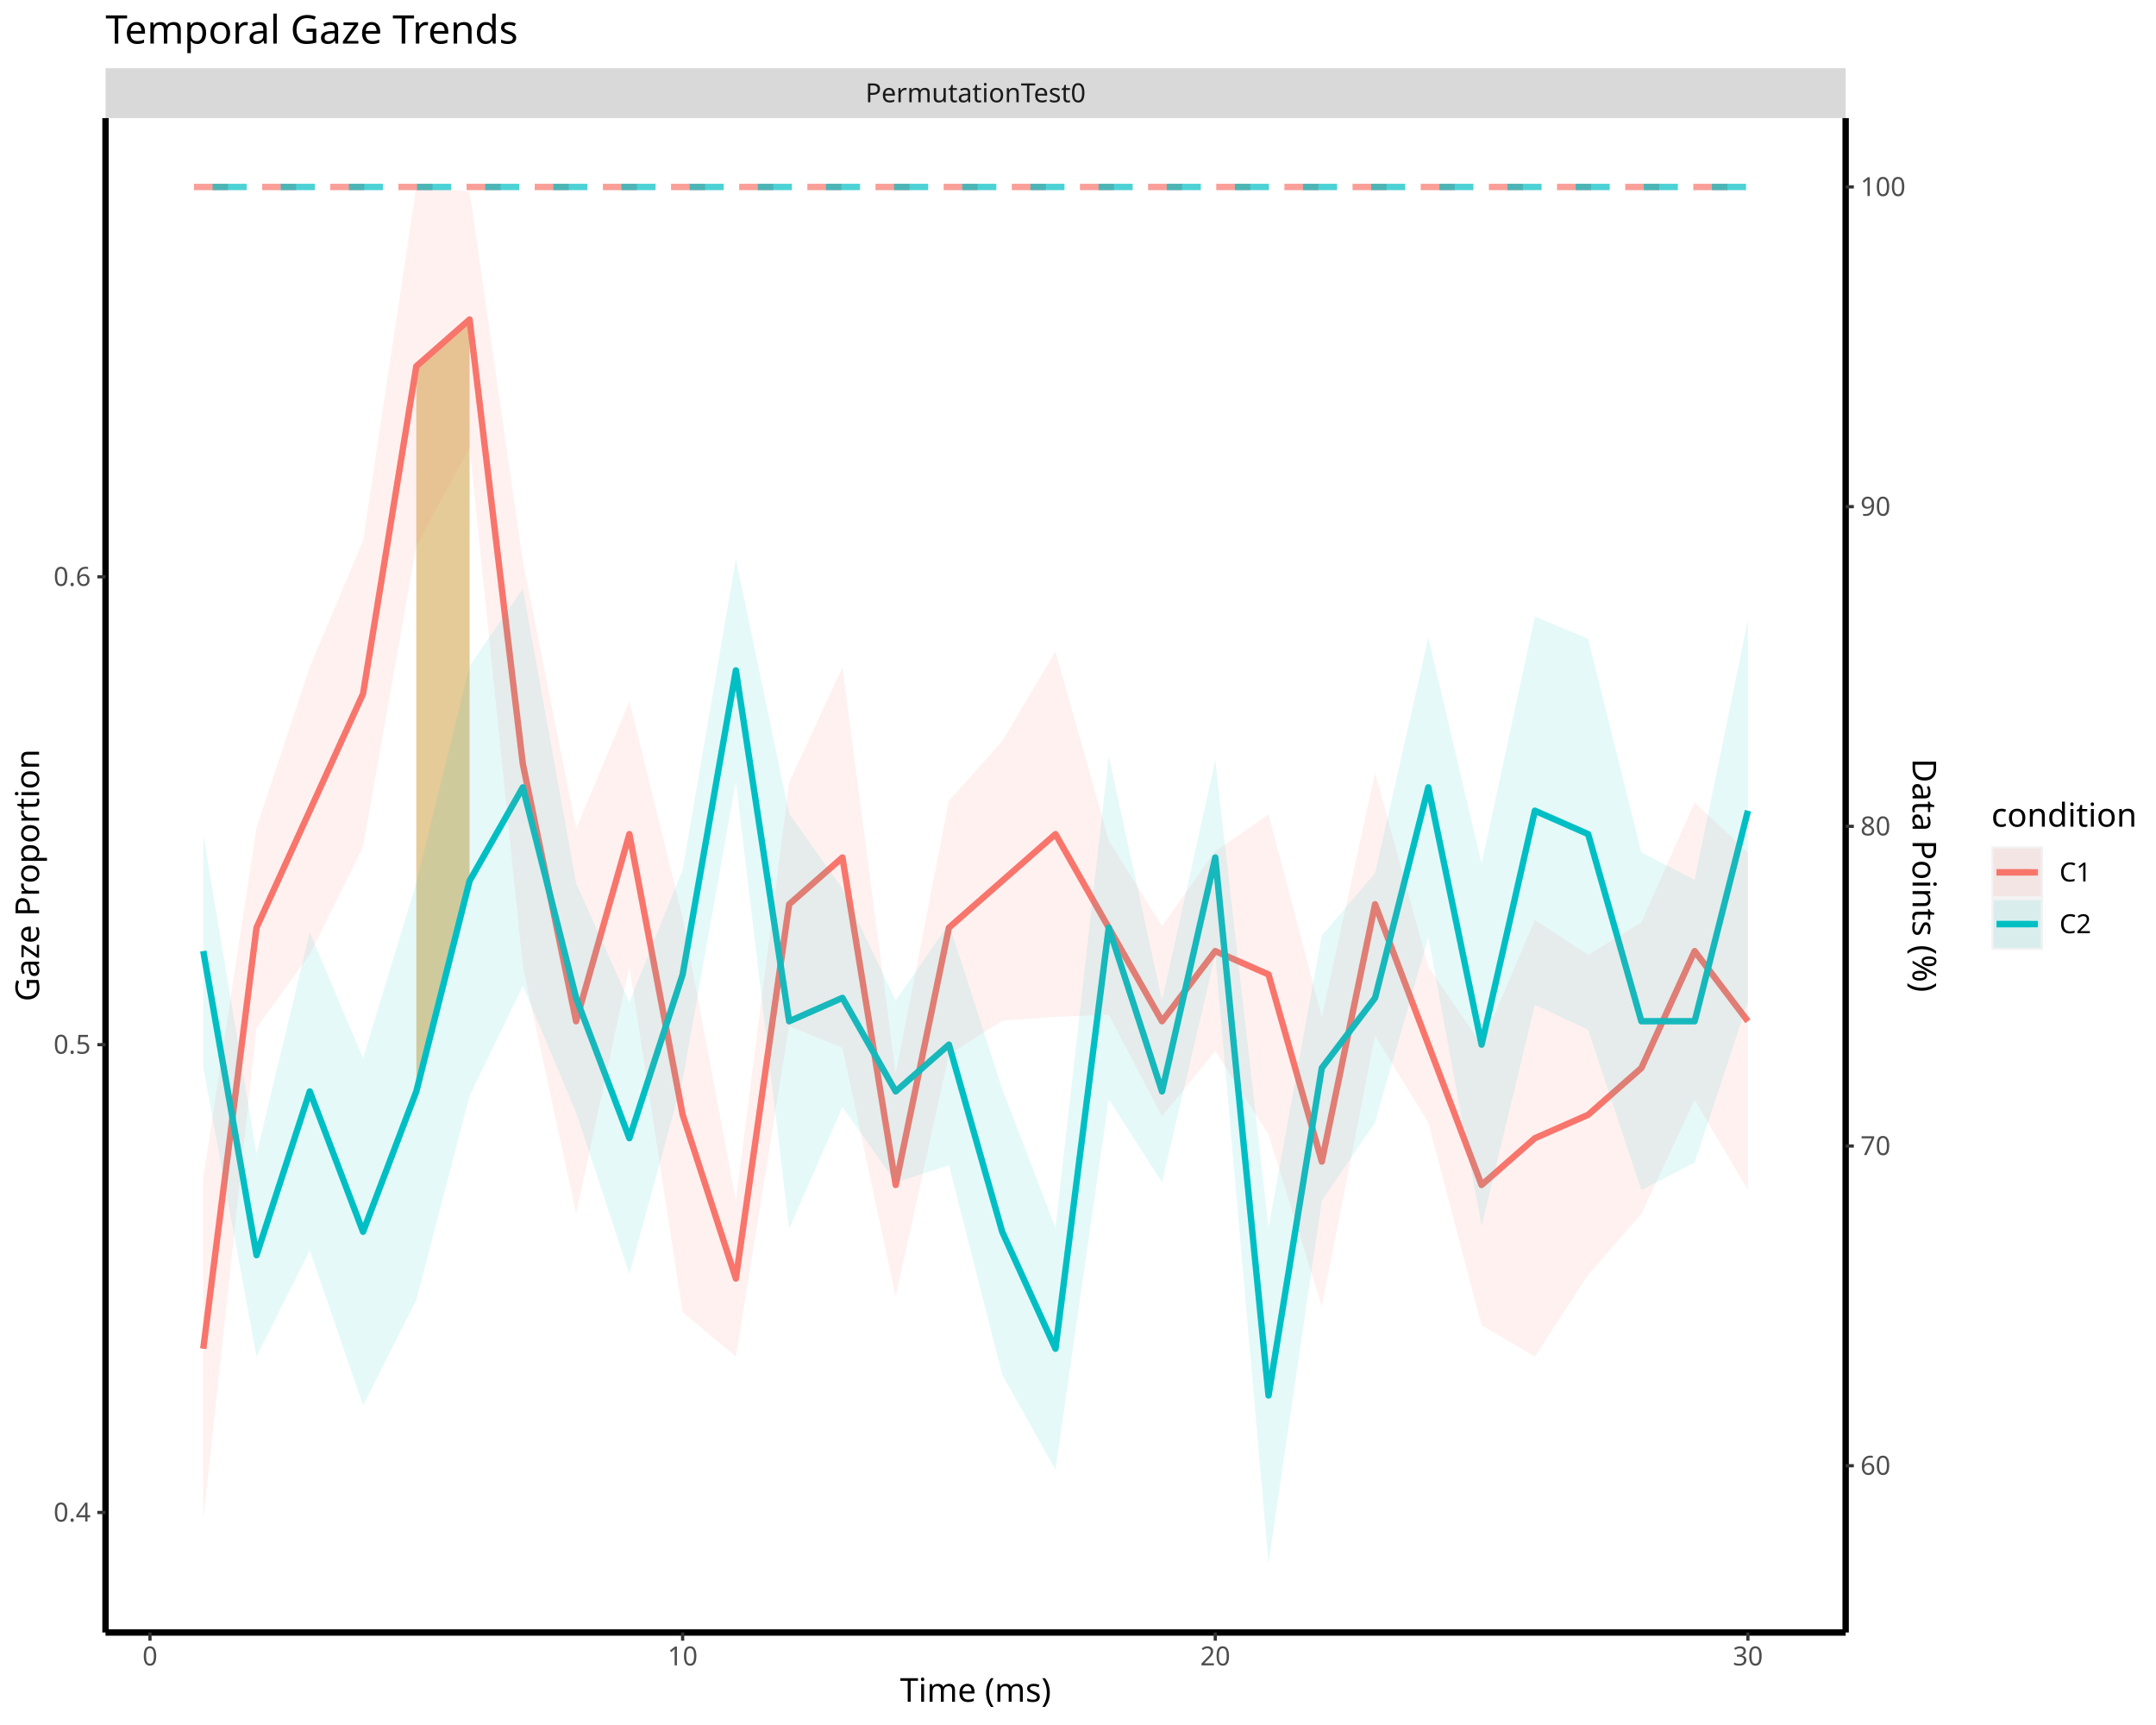
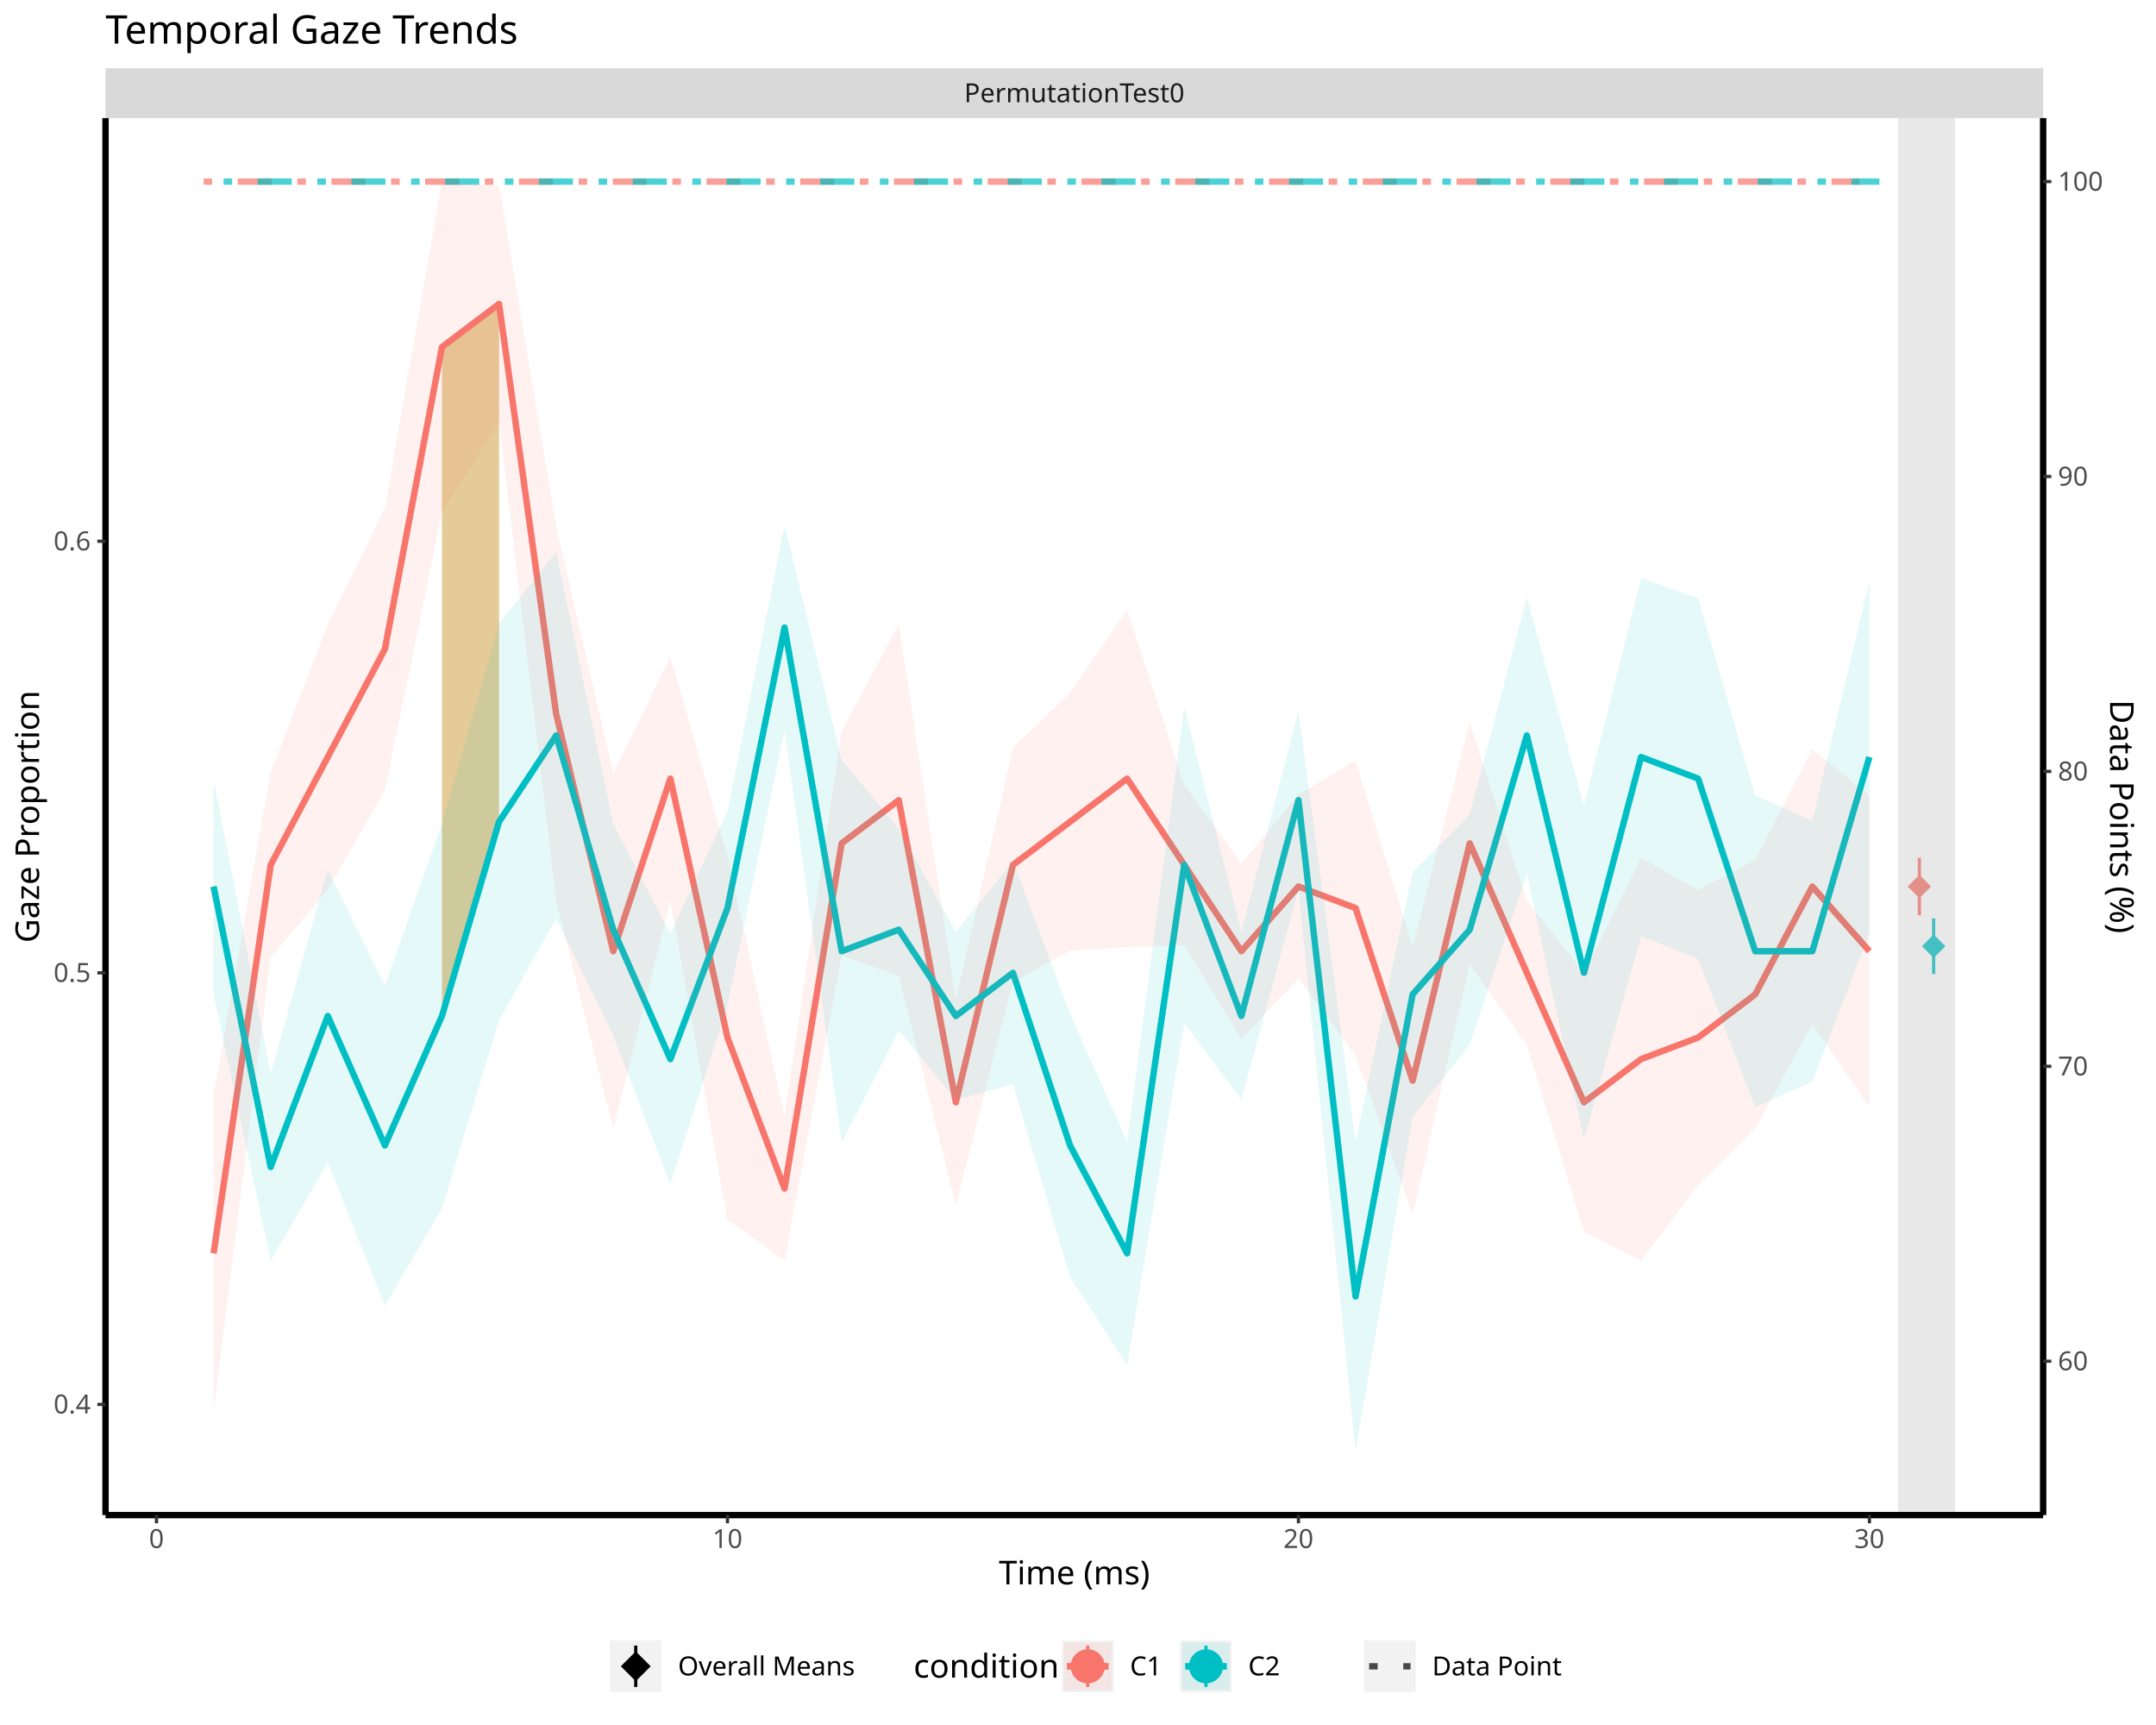
<svg xmlns="http://www.w3.org/2000/svg" class="svglite" data-engine-version="2.0" width="720.00pt" height="576.00pt" viewBox="0 0 720.00 576.00">
  <defs>
    <style type="text/css">
    .svglite line, .svglite polyline, .svglite polygon, .svglite path, .svglite rect, .svglite circle {
      fill: none;
      stroke: #000000;
      stroke-linecap: round;
      stroke-linejoin: round;
      stroke-miterlimit: 10.00;
    }
  </style>
  </defs>
  <rect width="100%" height="100%" style="stroke: none; fill: #FFFFFF;" />
  <defs>
    <clipPath id="cpMC4wMHw3MjAuMDB8MC4wMHw1NzYuMDA=">
      <rect x="0.00" y="0.00" width="720.00" height="576.00" />
    </clipPath>
  </defs>
  <g clip-path="url(#cpMC4wMHw3MjAuMDB8MC4wMHw1NzYuMDA=)">
    <rect x="0.00" y="0.00" width="720.00" height="576.00" style="stroke-width: 1.07; stroke: none;" />
  </g>
  <defs>
-     <clipPath id="cpMzUuMjR8NjE2LjM2fDM5LjQzfDU0NS4xMQ==">
-       <rect x="35.24" y="39.43" width="581.12" height="505.68" />
+     <clipPath id="cpMzUuMjR8NjgyLjMxfDM5LjQzfDUwNS45MQ==">
+       <rect x="35.24" y="39.43" width="647.07" height="466.48" />
    </clipPath>
  </defs>
-   <g clip-path="url(#cpMzUuMjR8NjE2LjM2fDM5LjQzfDU0NS4xMQ==)">
-     <rect x="35.24" y="39.43" width="581.12" height="505.68" style="stroke-width: 1.07; stroke: none;" />
-     <polyline points="35.24,426.93 616.36,426.93 " style="stroke-width: 0.53; stroke: #FFFFFF; stroke-linecap: butt;" />
-     <polyline points="35.24,270.71 616.36,270.71 " style="stroke-width: 0.53; stroke: #FFFFFF; stroke-linecap: butt;" />
-     <polyline points="35.24,114.49 616.36,114.49 " style="stroke-width: 0.53; stroke: #FFFFFF; stroke-linecap: butt;" />
-     <polyline points="139.03,545.11 139.03,39.43 " style="stroke-width: 0.53; stroke: #FFFFFF; stroke-linecap: butt;" />
-     <polyline points="316.90,545.11 316.90,39.43 " style="stroke-width: 0.53; stroke: #FFFFFF; stroke-linecap: butt;" />
-     <polyline points="494.78,545.11 494.78,39.43 " style="stroke-width: 0.53; stroke: #FFFFFF; stroke-linecap: butt;" />
-     <polyline points="35.24,505.04 616.36,505.04 " style="stroke-width: 1.07; stroke: #FFFFFF; stroke-linecap: butt;" />
-     <polyline points="35.24,348.82 616.36,348.82 " style="stroke-width: 1.07; stroke: #FFFFFF; stroke-linecap: butt;" />
-     <polyline points="35.24,192.60 616.36,192.60 " style="stroke-width: 1.07; stroke: #FFFFFF; stroke-linecap: butt;" />
-     <polyline points="50.09,545.11 50.09,39.43 " style="stroke-width: 1.07; stroke: #FFFFFF; stroke-linecap: butt;" />
-     <polyline points="227.97,545.11 227.97,39.43 " style="stroke-width: 1.07; stroke: #FFFFFF; stroke-linecap: butt;" />
-     <polyline points="405.84,545.11 405.84,39.43 " style="stroke-width: 1.07; stroke: #FFFFFF; stroke-linecap: butt;" />
-     <polyline points="583.72,545.11 583.72,39.43 " style="stroke-width: 1.07; stroke: #FFFFFF; stroke-linecap: butt;" />
-     <polygon points="139.03,122.30 156.82,106.68 156.82,294.14 139.03,364.44 " style="stroke-width: 0.00; stroke: none; stroke-linecap: butt; fill: #CC9933; fill-opacity: 0.50;" />
-     <polyline points="139.03,122.30 156.82,106.68 " style="stroke-width: 1.07; stroke: none; stroke-linecap: butt;" />
-     <polyline points="156.82,294.14 139.03,364.44 " style="stroke-width: 1.07; stroke: none; stroke-linecap: butt;" />
-     <polyline points="67.88,450.36 85.67,309.76 103.45,270.71 121.24,231.66 139.03,122.30 156.82,106.68 174.60,255.09 192.39,341.01 210.18,278.52 227.97,372.25 245.75,426.93 263.54,301.95 281.33,286.33 299.12,395.68 316.90,309.76 334.69,294.14 352.48,278.52 370.27,309.76 388.06,341.01 405.84,317.58 423.63,325.39 441.42,387.87 459.21,301.95 476.99,348.82 494.78,395.68 512.57,380.06 530.36,372.25 548.14,356.63 565.93,317.58 583.72,341.01 " style="stroke-width: 2.13; stroke: #F8766D; stroke-linecap: butt;" />
-     <polyline points="67.88,317.58 85.67,419.12 103.45,364.44 121.24,411.31 139.03,364.44 156.82,294.14 174.60,262.90 192.39,333.20 210.18,380.06 227.97,325.39 245.75,223.84 263.54,341.01 281.33,333.20 299.12,364.44 316.90,348.82 334.69,411.31 352.48,450.36 370.27,309.76 388.06,364.44 405.84,286.33 423.63,465.98 441.42,356.63 459.21,333.20 476.99,262.90 494.78,348.82 512.57,270.71 530.36,278.52 548.14,341.01 565.93,341.01 583.72,270.71 " style="stroke-width: 2.13; stroke: #00BFC4; stroke-linecap: butt;" />
-     <polygon points="67.88,393.26 85.67,276.32 103.45,222.70 121.24,180.57 139.03,62.42 156.82,63.98 174.60,187.39 192.39,276.76 210.18,234.26 227.97,306.33 245.75,400.89 263.54,261.28 281.33,222.77 299.12,358.50 316.90,267.38 334.69,247.49 352.48,217.52 370.27,280.65 388.06,309.23 405.84,284.23 423.63,271.96 441.42,339.51 459.21,258.08 476.99,322.78 494.78,348.82 512.57,307.16 530.36,318.83 548.14,307.99 565.93,267.90 583.72,284.62 583.72,397.39 565.93,367.25 548.14,405.27 530.36,425.67 512.57,452.96 494.78,442.55 476.99,374.86 459.21,345.83 441.42,436.23 423.63,378.81 405.84,350.92 388.06,372.79 370.27,338.87 352.48,339.53 334.69,340.79 316.90,352.15 299.12,432.87 281.33,349.89 263.54,342.62 245.75,452.96 227.97,438.17 210.18,322.78 192.39,405.26 174.60,322.78 156.82,149.38 139.03,182.19 121.24,282.74 103.45,318.72 85.67,343.21 67.88,507.46 " style="stroke-width: 0.00; stroke: none; stroke-linecap: butt; fill: #F8766D; fill-opacity: 0.10;" />
-     <polyline points="67.88,393.26 85.67,276.32 103.45,222.70 121.24,180.57 139.03,62.42 156.82,63.98 174.60,187.39 192.39,276.76 210.18,234.26 227.97,306.33 245.75,400.89 263.54,261.28 281.33,222.77 299.12,358.50 316.90,267.38 334.69,247.49 352.48,217.52 370.27,280.65 388.06,309.23 405.84,284.23 423.63,271.96 441.42,339.51 459.21,258.08 476.99,322.78 494.78,348.82 512.57,307.16 530.36,318.83 548.14,307.99 565.93,267.90 583.72,284.62 " style="stroke-width: 1.07; stroke: none; stroke-linecap: butt;" />
-     <polyline points="583.72,397.39 565.93,367.25 548.14,405.27 530.36,425.67 512.57,452.96 494.78,442.55 476.99,374.86 459.21,345.83 441.42,436.23 423.63,378.81 405.84,350.92 388.06,372.79 370.27,338.87 352.48,339.53 334.69,340.79 316.90,352.15 299.12,432.87 281.33,349.89 263.54,342.62 245.75,452.96 227.97,438.17 210.18,322.78 192.39,405.26 174.60,322.78 156.82,149.38 139.03,182.19 121.24,282.74 103.45,318.72 85.67,343.21 67.88,507.46 " style="stroke-width: 1.07; stroke: none; stroke-linecap: butt;" />
-     <polygon points="67.88,278.61 85.67,385.27 103.45,311.34 121.24,353.32 139.03,294.77 156.82,222.32 174.60,196.57 192.39,294.93 210.18,334.67 227.97,290.36 245.75,186.66 263.54,271.68 281.33,296.75 299.12,334.08 316.90,308.48 334.69,363.58 352.48,409.94 370.27,252.43 388.06,334.08 405.84,253.81 423.63,409.84 441.42,312.37 459.21,291.54 476.99,212.88 494.78,288.32 512.57,205.88 530.36,213.22 548.14,284.62 565.93,293.78 583.72,206.93 583.72,334.49 565.93,388.23 548.14,397.39 530.36,343.82 512.57,335.54 494.78,409.32 476.99,312.91 459.21,374.86 441.42,400.89 423.63,522.13 405.84,318.85 388.06,394.80 370.27,367.10 352.48,490.78 334.69,459.03 316.90,389.15 299.12,394.80 281.33,369.65 263.54,410.34 245.75,261.03 227.97,360.41 210.18,425.46 192.39,371.46 174.60,329.23 156.82,365.97 139.03,434.11 121.24,469.29 103.45,417.54 85.67,452.96 67.88,356.54 " style="stroke-width: 0.00; stroke: none; stroke-linecap: butt; fill: #00BFC4; fill-opacity: 0.10;" />
-     <polyline points="67.88,278.61 85.67,385.27 103.45,311.34 121.24,353.32 139.03,294.77 156.82,222.32 174.60,196.57 192.39,294.93 210.18,334.67 227.97,290.36 245.75,186.66 263.54,271.68 281.33,296.75 299.12,334.08 316.90,308.48 334.69,363.58 352.48,409.94 370.27,252.43 388.06,334.08 405.84,253.81 423.63,409.84 441.42,312.37 459.21,291.54 476.99,212.88 494.78,288.32 512.57,205.88 530.36,213.22 548.14,284.62 565.93,293.78 583.72,206.93 " style="stroke-width: 1.07; stroke: none; stroke-linecap: butt;" />
-     <polyline points="583.72,334.49 565.93,388.23 548.14,397.39 530.36,343.82 512.57,335.54 494.78,409.32 476.99,312.91 459.21,374.86 441.42,400.89 423.63,522.13 405.84,318.85 388.06,394.80 370.27,367.10 352.48,490.78 334.69,459.03 316.90,389.15 299.12,394.80 281.33,369.65 263.54,410.34 245.75,261.03 227.97,360.41 210.18,425.46 192.39,371.46 174.60,329.23 156.82,365.97 139.03,434.11 121.24,469.29 103.45,417.54 85.67,452.96 67.88,356.54 " style="stroke-width: 1.07; stroke: none; stroke-linecap: butt;" />
-     <polyline points="64.77,62.42 82.55,62.42 100.34,62.42 118.13,62.42 135.92,62.42 153.70,62.42 171.49,62.42 189.28,62.42 207.07,62.42 224.85,62.42 242.64,62.42 260.43,62.42 278.22,62.42 296.00,62.42 313.79,62.42 331.58,62.42 349.37,62.42 367.15,62.42 384.94,62.42 402.73,62.42 420.52,62.42 438.31,62.42 456.09,62.42 473.88,62.42 491.67,62.42 509.46,62.42 527.24,62.42 545.03,62.42 562.82,62.42 580.61,62.42 " style="stroke-width: 2.13; stroke: #F8766D; stroke-opacity: 0.70; stroke-dasharray: 11.38,11.38; stroke-linecap: butt;" />
-     <polyline points="70.99,62.42 88.78,62.42 106.57,62.42 124.35,62.42 142.14,62.42 159.93,62.42 177.72,62.42 195.50,62.42 213.29,62.42 231.08,62.42 248.87,62.42 266.65,62.42 284.44,62.42 302.23,62.42 320.02,62.42 337.81,62.42 355.59,62.42 373.38,62.42 391.17,62.42 408.96,62.42 426.74,62.42 444.53,62.42 462.32,62.42 480.11,62.42 497.89,62.42 515.68,62.42 533.47,62.42 551.26,62.42 569.04,62.42 586.83,62.42 " style="stroke-width: 2.13; stroke: #00BFC4; stroke-opacity: 0.70; stroke-dasharray: 11.38,11.38; stroke-linecap: butt;" />
+   <g clip-path="url(#cpMzUuMjR8NjgyLjMxfDM5LjQzfDUwNS45MQ==)">
+     <rect x="35.24" y="39.43" width="647.07" height="466.48" style="stroke-width: 1.07; stroke: none;" />
+     <polyline points="35.24,396.89 682.31,396.89 " style="stroke-width: 0.53; stroke: #FFFFFF; stroke-linecap: butt;" />
+     <polyline points="35.24,252.78 682.31,252.78 " style="stroke-width: 0.53; stroke: #FFFFFF; stroke-linecap: butt;" />
+     <polyline points="35.24,108.67 682.31,108.67 " style="stroke-width: 0.53; stroke: #FFFFFF; stroke-linecap: butt;" />
+     <polyline points="147.60,505.91 147.60,39.43 " style="stroke-width: 0.53; stroke: #FFFFFF; stroke-linecap: butt;" />
+     <polyline points="338.28,505.91 338.28,39.43 " style="stroke-width: 0.53; stroke: #FFFFFF; stroke-linecap: butt;" />
+     <polyline points="528.96,505.91 528.96,39.43 " style="stroke-width: 0.53; stroke: #FFFFFF; stroke-linecap: butt;" />
+     <polyline points="35.24,468.95 682.31,468.95 " style="stroke-width: 1.07; stroke: #FFFFFF; stroke-linecap: butt;" />
+     <polyline points="35.24,324.84 682.31,324.84 " style="stroke-width: 1.07; stroke: #FFFFFF; stroke-linecap: butt;" />
+     <polyline points="35.24,180.73 682.31,180.73 " style="stroke-width: 1.07; stroke: #FFFFFF; stroke-linecap: butt;" />
+     <polyline points="52.26,505.91 52.26,39.43 " style="stroke-width: 1.07; stroke: #FFFFFF; stroke-linecap: butt;" />
+     <polyline points="242.94,505.91 242.94,39.43 " style="stroke-width: 1.07; stroke: #FFFFFF; stroke-linecap: butt;" />
+     <polyline points="433.62,505.91 433.62,39.43 " style="stroke-width: 1.07; stroke: #FFFFFF; stroke-linecap: butt;" />
+     <polyline points="624.30,505.91 624.30,39.43 " style="stroke-width: 1.07; stroke: #FFFFFF; stroke-linecap: butt;" />
+     <polygon points="147.60,115.88 166.66,101.47 166.66,274.40 147.60,339.25 " style="stroke-width: 0.00; stroke: none; stroke-linecap: butt; fill: #CC9933; fill-opacity: 0.50;" />
+     <polyline points="147.60,115.88 166.66,101.47 " style="stroke-width: 1.07; stroke: none; stroke-linecap: butt;" />
+     <polyline points="166.66,274.40 147.60,339.25 " style="stroke-width: 1.07; stroke: none; stroke-linecap: butt;" />
+     <line x1="640.98" y1="305.63" x2="640.98" y2="286.40" style="stroke-width: 1.07; stroke: #F8766D; stroke-linecap: butt;" />
+     <line x1="645.75" y1="325.25" x2="645.75" y2="306.66" style="stroke-width: 1.07; stroke: #00BFC4; stroke-linecap: butt;" />
+     <polygon points="637.07,296.02 640.98,292.11 644.89,296.02 640.98,299.92 " style="stroke-width: 1.42; stroke: none; fill: #F8766D;" />
+     <polygon points="641.84,315.95 645.75,312.04 649.66,315.95 645.75,319.86 " style="stroke-width: 1.42; stroke: none; fill: #00BFC4;" />
+     <rect x="633.83" y="39.43" width="19.07" height="466.48" style="stroke-width: 1.07; stroke: none; stroke-linecap: butt; stroke-linejoin: miter; fill: #BEBEBE; fill-opacity: 0.20;" />
+     <rect x="633.83" y="39.43" width="19.07" height="466.48" style="stroke-width: 1.07; stroke: none; stroke-linecap: butt; stroke-linejoin: miter; fill: #BEBEBE; fill-opacity: 0.20;" />
+     <polyline points="67.99,60.64 87.06,60.64 106.12,60.64 125.19,60.64 144.26,60.64 163.33,60.64 182.40,60.64 201.46,60.64 220.53,60.64 239.60,60.64 258.67,60.64 277.74,60.64 296.80,60.64 315.87,60.64 334.94,60.64 354.01,60.64 373.08,60.64 392.14,60.64 411.21,60.64 430.28,60.64 449.35,60.64 468.42,60.64 487.48,60.64 506.55,60.64 525.62,60.64 544.69,60.64 563.76,60.64 582.82,60.64 601.89,60.64 620.96,60.64 " style="stroke-width: 2.13; stroke: #F8766D; stroke-opacity: 0.70; stroke-dasharray: 2.85,8.54,11.38,8.54; stroke-linecap: butt;" />
+     <polyline points="74.66,60.64 93.73,60.64 112.80,60.64 131.87,60.64 150.93,60.64 170.00,60.64 189.07,60.64 208.14,60.64 227.21,60.64 246.27,60.64 265.34,60.64 284.41,60.64 303.48,60.64 322.55,60.64 341.61,60.64 360.68,60.64 379.75,60.64 398.82,60.64 417.89,60.64 436.95,60.64 456.02,60.64 475.09,60.64 494.16,60.64 513.23,60.64 532.29,60.64 551.36,60.64 570.43,60.64 589.50,60.64 608.57,60.64 627.63,60.64 " style="stroke-width: 2.13; stroke: #00BFC4; stroke-opacity: 0.70; stroke-dasharray: 2.85,8.54,11.38,8.54; stroke-linecap: butt;" />
+     <polyline points="71.32,418.51 90.39,288.81 109.46,252.78 128.53,216.76 147.60,115.88 166.66,101.47 185.73,238.37 204.80,317.63 223.87,259.99 242.94,346.45 262.00,396.89 281.07,281.60 300.14,267.19 319.21,368.07 338.28,288.81 357.34,274.40 376.41,259.99 395.48,288.81 414.55,317.63 433.62,296.02 452.69,303.22 471.75,360.86 490.82,281.60 509.89,324.84 528.96,368.07 548.03,353.66 567.09,346.45 586.16,332.04 605.23,296.02 624.30,317.63 " style="stroke-width: 2.13; stroke: #F8766D; stroke-linecap: butt;" />
+     <polyline points="71.32,296.02 90.39,389.69 109.46,339.25 128.53,382.48 147.60,339.25 166.66,274.40 185.73,245.58 204.80,310.43 223.87,353.66 242.94,303.22 262.00,209.55 281.07,317.63 300.14,310.43 319.21,339.25 338.28,324.84 357.34,382.48 376.41,418.51 395.48,288.81 414.55,339.25 433.62,267.19 452.69,432.92 471.75,332.04 490.82,310.43 509.89,245.58 528.96,324.84 548.03,252.78 567.09,259.99 586.16,317.63 605.23,317.63 624.30,252.78 " style="stroke-width: 2.13; stroke: #00BFC4; stroke-linecap: butt;" />
+     <polygon points="71.32,365.83 90.39,257.96 109.46,208.50 128.53,169.63 147.60,60.64 166.66,62.08 185.73,175.92 204.80,258.36 223.87,219.16 242.94,285.64 262.00,372.87 281.07,244.09 300.14,208.56 319.21,333.76 338.28,249.71 357.34,231.37 376.41,203.71 395.48,261.96 414.55,288.31 433.62,265.26 452.69,253.94 471.75,316.25 490.82,241.13 509.89,300.82 528.96,324.84 548.03,286.41 567.09,297.17 586.16,287.17 605.23,250.19 624.30,265.62 624.30,369.65 605.23,341.84 586.16,376.91 567.09,395.73 548.03,420.91 528.96,411.30 509.89,348.86 490.82,322.08 471.75,405.48 452.69,352.50 433.62,326.77 414.55,346.95 395.48,315.66 376.41,316.26 357.34,317.43 338.28,327.91 319.21,402.37 300.14,325.83 281.07,319.12 262.00,420.91 242.94,407.26 223.87,300.82 204.80,376.90 185.73,300.82 166.66,140.86 147.60,171.12 128.53,263.88 109.46,297.07 90.39,319.66 71.32,471.18 " style="stroke-width: 0.00; stroke: none; stroke-linecap: butt; fill: #F8766D; fill-opacity: 0.10;" />
+     <polyline points="71.32,365.83 90.39,257.96 109.46,208.50 128.53,169.63 147.60,60.64 166.66,62.08 185.73,175.92 204.80,258.36 223.87,219.16 242.94,285.64 262.00,372.87 281.07,244.09 300.14,208.56 319.21,333.76 338.28,249.71 357.34,231.37 376.41,203.71 395.48,261.96 414.55,288.31 433.62,265.26 452.69,253.94 471.75,316.25 490.82,241.13 509.89,300.82 528.96,324.84 548.03,286.41 567.09,297.17 586.16,287.17 605.23,250.19 624.30,265.62 " style="stroke-width: 1.07; stroke: none; stroke-linecap: butt;" />
+     <polyline points="624.30,369.65 605.23,341.84 586.16,376.91 567.09,395.73 548.03,420.91 528.96,411.30 509.89,348.86 490.82,322.08 471.75,405.48 452.69,352.50 433.62,326.77 414.55,346.95 395.48,315.66 376.41,316.26 357.34,317.43 338.28,327.91 319.21,402.37 300.14,325.83 281.07,319.12 262.00,420.91 242.94,407.26 223.87,300.82 204.80,376.90 185.73,300.82 166.66,140.86 147.60,171.12 128.53,263.88 109.46,297.07 90.39,319.66 71.32,471.18 " style="stroke-width: 1.07; stroke: none; stroke-linecap: butt;" />
+     <polygon points="71.32,260.07 90.39,358.46 109.46,290.26 128.53,328.99 147.60,274.98 166.66,208.14 185.73,184.39 204.80,275.13 223.87,311.78 242.94,270.91 262.00,175.25 281.07,253.68 300.14,276.80 319.21,311.24 338.28,287.63 357.34,338.45 376.41,381.22 395.48,235.92 414.55,311.24 433.62,237.19 452.69,381.13 471.75,291.21 490.82,272.00 509.89,199.44 528.96,269.02 548.03,192.98 567.09,199.75 586.16,265.62 605.23,274.07 624.30,193.95 624.30,311.61 605.23,361.20 586.16,369.65 567.09,320.23 548.03,312.59 528.96,380.65 509.89,291.71 490.82,348.86 471.75,372.87 452.69,484.71 433.62,297.19 414.55,367.26 395.48,341.70 376.41,455.79 357.34,426.51 338.28,362.05 319.21,367.26 300.14,344.05 281.07,381.58 262.00,243.85 242.94,335.53 223.87,395.54 204.80,345.73 185.73,306.76 166.66,340.66 147.60,403.52 128.53,435.97 109.46,388.24 90.39,420.91 71.32,331.96 " style="stroke-width: 0.00; stroke: none; stroke-linecap: butt; fill: #00BFC4; fill-opacity: 0.10;" />
+     <polyline points="71.32,260.07 90.39,358.46 109.46,290.26 128.53,328.99 147.60,274.98 166.66,208.14 185.73,184.39 204.80,275.13 223.87,311.78 242.94,270.91 262.00,175.25 281.07,253.68 300.14,276.80 319.21,311.24 338.28,287.63 357.34,338.45 376.41,381.22 395.48,235.92 414.55,311.24 433.62,237.19 452.69,381.13 471.75,291.21 490.82,272.00 509.89,199.44 528.96,269.02 548.03,192.98 567.09,199.75 586.16,265.62 605.23,274.07 624.30,193.95 " style="stroke-width: 1.07; stroke: none; stroke-linecap: butt;" />
+     <polyline points="624.30,311.61 605.23,361.20 586.16,369.65 567.09,320.23 548.03,312.59 528.96,380.65 509.89,291.71 490.82,348.86 471.75,372.87 452.69,484.71 433.62,297.19 414.55,367.26 395.48,341.70 376.41,455.79 357.34,426.51 338.28,362.05 319.21,367.26 300.14,344.05 281.07,381.58 262.00,243.85 242.94,335.53 223.87,395.54 204.80,345.73 185.73,306.76 166.66,340.66 147.60,403.52 128.53,435.97 109.46,388.24 90.39,420.91 71.32,331.96 " style="stroke-width: 1.07; stroke: none; stroke-linecap: butt;" />
  </g>
  <g clip-path="url(#cpMC4wMHw3MjAuMDB8MC4wMHw1NzYuMDA=)">
</g>
  <defs>
-     <clipPath id="cpMzUuMjR8NjE2LjM2fDIyLjc4fDM5LjQz">
-       <rect x="35.24" y="22.78" width="581.12" height="16.65" />
+     <clipPath id="cpMzUuMjR8NjgyLjMxfDIyLjc4fDM5LjQz">
+       <rect x="35.24" y="22.78" width="647.07" height="16.65" />
    </clipPath>
  </defs>
-   <g clip-path="url(#cpMzUuMjR8NjE2LjM2fDIyLjc4fDM5LjQz)">
-     <rect x="35.24" y="22.78" width="581.12" height="16.65" style="stroke-width: 1.07; stroke: none; fill: #D9D9D9;" />
-     <text x="325.80" y="34.14" text-anchor="middle" style="font-size: 8.80px; fill: #1A1A1A; font-family: sans;" textLength="69.46px" lengthAdjust="spacingAndGlyphs">PermutationTest0</text>
+   <g clip-path="url(#cpMzUuMjR8NjgyLjMxfDIyLjc4fDM5LjQz)">
+     <rect x="35.24" y="22.78" width="647.07" height="16.65" style="stroke-width: 1.07; stroke: none; fill: #D9D9D9;" />
+     <text x="358.78" y="34.14" text-anchor="middle" style="font-size: 8.80px; fill: #1A1A1A; font-family: sans;" textLength="69.46px" lengthAdjust="spacingAndGlyphs">PermutationTest0</text>
  </g>
  <g clip-path="url(#cpMC4wMHw3MjAuMDB8MC4wMHw1NzYuMDA=)">
-     <polyline points="35.24,545.11 616.36,545.11 " style="stroke-width: 2.13; stroke-linecap: butt;" />
-     <polyline points="50.09,547.85 50.09,545.11 " style="stroke-width: 1.07; stroke: #333333; stroke-linecap: butt;" />
-     <polyline points="227.97,547.85 227.97,545.11 " style="stroke-width: 1.07; stroke: #333333; stroke-linecap: butt;" />
-     <polyline points="405.84,547.85 405.84,545.11 " style="stroke-width: 1.07; stroke: #333333; stroke-linecap: butt;" />
-     <polyline points="583.72,547.85 583.72,545.11 " style="stroke-width: 1.07; stroke: #333333; stroke-linecap: butt;" />
-     <text x="50.09" y="556.10" text-anchor="middle" style="font-size: 8.80px; fill: #4D4D4D; font-family: sans;" textLength="4.89px" lengthAdjust="spacingAndGlyphs">0</text>
-     <text x="227.97" y="556.10" text-anchor="middle" style="font-size: 8.80px; fill: #4D4D4D; font-family: sans;" textLength="9.79px" lengthAdjust="spacingAndGlyphs">10</text>
-     <text x="405.84" y="556.10" text-anchor="middle" style="font-size: 8.80px; fill: #4D4D4D; font-family: sans;" textLength="9.79px" lengthAdjust="spacingAndGlyphs">20</text>
-     <text x="583.72" y="556.10" text-anchor="middle" style="font-size: 8.80px; fill: #4D4D4D; font-family: sans;" textLength="9.79px" lengthAdjust="spacingAndGlyphs">30</text>
-     <polyline points="35.24,545.11 35.24,39.43 " style="stroke-width: 2.13; stroke-linecap: butt;" />
-     <text x="30.31" y="508.07" text-anchor="end" style="font-size: 8.80px; fill: #4D4D4D; font-family: sans;" textLength="12.23px" lengthAdjust="spacingAndGlyphs">0.4</text>
-     <text x="30.31" y="351.85" text-anchor="end" style="font-size: 8.80px; fill: #4D4D4D; font-family: sans;" textLength="12.23px" lengthAdjust="spacingAndGlyphs">0.5</text>
-     <text x="30.31" y="195.63" text-anchor="end" style="font-size: 8.80px; fill: #4D4D4D; font-family: sans;" textLength="12.23px" lengthAdjust="spacingAndGlyphs">0.6</text>
-     <polyline points="32.50,505.04 35.24,505.04 " style="stroke-width: 1.07; stroke: #333333; stroke-linecap: butt;" />
-     <polyline points="32.50,348.82 35.24,348.82 " style="stroke-width: 1.07; stroke: #333333; stroke-linecap: butt;" />
-     <polyline points="32.50,192.60 35.24,192.60 " style="stroke-width: 1.07; stroke: #333333; stroke-linecap: butt;" />
-     <polyline points="616.36,545.11 616.36,39.43 " style="stroke-width: 2.13; stroke-linecap: butt;" />
-     <polyline points="616.36,489.42 619.10,489.42 " style="stroke-width: 1.07; stroke: #333333; stroke-linecap: butt;" />
-     <polyline points="616.36,382.67 619.10,382.67 " style="stroke-width: 1.07; stroke: #333333; stroke-linecap: butt;" />
-     <polyline points="616.36,275.92 619.10,275.92 " style="stroke-width: 1.07; stroke: #333333; stroke-linecap: butt;" />
-     <polyline points="616.36,169.17 619.10,169.17 " style="stroke-width: 1.07; stroke: #333333; stroke-linecap: butt;" />
-     <polyline points="616.36,62.42 619.10,62.42 " style="stroke-width: 1.07; stroke: #333333; stroke-linecap: butt;" />
-     <text x="621.29" y="492.44" style="font-size: 8.80px; fill: #4D4D4D; font-family: sans;" textLength="9.79px" lengthAdjust="spacingAndGlyphs">60</text>
-     <text x="621.29" y="385.69" style="font-size: 8.80px; fill: #4D4D4D; font-family: sans;" textLength="9.79px" lengthAdjust="spacingAndGlyphs">70</text>
-     <text x="621.29" y="278.95" style="font-size: 8.80px; fill: #4D4D4D; font-family: sans;" textLength="9.79px" lengthAdjust="spacingAndGlyphs">80</text>
-     <text x="621.29" y="172.20" style="font-size: 8.80px; fill: #4D4D4D; font-family: sans;" textLength="9.79px" lengthAdjust="spacingAndGlyphs">90</text>
-     <text x="621.29" y="65.45" style="font-size: 8.80px; fill: #4D4D4D; font-family: sans;" textLength="14.68px" lengthAdjust="spacingAndGlyphs">100</text>
-     <text x="325.80" y="568.24" text-anchor="middle" style="font-size: 11.00px; font-family: sans;" textLength="49.50px" lengthAdjust="spacingAndGlyphs">Time (ms)</text>
-     <text transform="translate(13.05,292.27) rotate(-90)" text-anchor="middle" style="font-size: 11.00px; font-family: sans;" textLength="80.11px" lengthAdjust="spacingAndGlyphs">Gaze Proportion</text>
-     <text transform="translate(638.71,292.27) rotate(90)" text-anchor="middle" style="font-size: 11.00px; font-family: sans;" textLength="77.04px" lengthAdjust="spacingAndGlyphs">Data Points (%)</text>
-     <rect x="659.53" y="261.85" width="54.99" height="60.85" style="stroke-width: 1.07; stroke: none; fill: #FFFFFF;" />
-     <text x="665.01" y="276.04" style="font-size: 11.00px; font-family: sans;" textLength="44.04px" lengthAdjust="spacingAndGlyphs">condition</text>
-     <rect x="665.01" y="282.66" width="17.28" height="17.28" style="stroke-width: 1.07; stroke: none; fill: #F2F2F2;" />
-     <line x1="666.73" y1="291.30" x2="680.56" y2="291.30" style="stroke-width: 2.13; stroke: #F8766D; stroke-linecap: butt;" />
-     <rect x="665.71" y="283.37" width="15.86" height="15.86" style="stroke-width: 1.07; stroke: none; stroke-linecap: butt; stroke-linejoin: miter; fill: #F8766D; fill-opacity: 0.10;" />
-     <line x1="666.73" y1="291.30" x2="680.56" y2="291.30" style="stroke-width: 2.13; stroke: #F8766D; stroke-opacity: 0.70; stroke-dasharray: 11.38,11.38; stroke-linecap: butt;" />
-     <rect x="665.01" y="299.94" width="17.28" height="17.28" style="stroke-width: 1.07; stroke: none; fill: #F2F2F2;" />
-     <line x1="666.73" y1="308.58" x2="680.56" y2="308.58" style="stroke-width: 2.13; stroke: #00BFC4; stroke-linecap: butt;" />
-     <rect x="665.71" y="300.65" width="15.86" height="15.86" style="stroke-width: 1.07; stroke: none; stroke-linecap: butt; stroke-linejoin: miter; fill: #00BFC4; fill-opacity: 0.10;" />
-     <line x1="666.73" y1="308.58" x2="680.56" y2="308.58" style="stroke-width: 2.13; stroke: #00BFC4; stroke-opacity: 0.70; stroke-dasharray: 11.38,11.38; stroke-linecap: butt;" />
-     <text x="687.77" y="294.33" style="font-size: 8.80px; font-family: sans;" textLength="11.25px" lengthAdjust="spacingAndGlyphs">C1</text>
-     <text x="687.77" y="311.61" style="font-size: 8.80px; font-family: sans;" textLength="11.25px" lengthAdjust="spacingAndGlyphs">C2</text>
+     <polyline points="35.24,505.91 682.31,505.91 " style="stroke-width: 2.13; stroke-linecap: butt;" />
+     <polyline points="52.26,508.65 52.26,505.91 " style="stroke-width: 1.07; stroke: #333333; stroke-linecap: butt;" />
+     <polyline points="242.94,508.65 242.94,505.91 " style="stroke-width: 1.07; stroke: #333333; stroke-linecap: butt;" />
+     <polyline points="433.62,508.65 433.62,505.91 " style="stroke-width: 1.07; stroke: #333333; stroke-linecap: butt;" />
+     <polyline points="624.30,508.65 624.30,505.91 " style="stroke-width: 1.07; stroke: #333333; stroke-linecap: butt;" />
+     <text x="52.26" y="516.90" text-anchor="middle" style="font-size: 8.80px; fill: #4D4D4D; font-family: sans;" textLength="4.89px" lengthAdjust="spacingAndGlyphs">0</text>
+     <text x="242.94" y="516.90" text-anchor="middle" style="font-size: 8.80px; fill: #4D4D4D; font-family: sans;" textLength="9.79px" lengthAdjust="spacingAndGlyphs">10</text>
+     <text x="433.62" y="516.90" text-anchor="middle" style="font-size: 8.80px; fill: #4D4D4D; font-family: sans;" textLength="9.79px" lengthAdjust="spacingAndGlyphs">20</text>
+     <text x="624.30" y="516.90" text-anchor="middle" style="font-size: 8.80px; fill: #4D4D4D; font-family: sans;" textLength="9.79px" lengthAdjust="spacingAndGlyphs">30</text>
+     <polyline points="35.24,505.91 35.24,39.43 " style="stroke-width: 2.13; stroke-linecap: butt;" />
+     <text x="30.31" y="471.97" text-anchor="end" style="font-size: 8.80px; fill: #4D4D4D; font-family: sans;" textLength="12.23px" lengthAdjust="spacingAndGlyphs">0.4</text>
+     <text x="30.31" y="327.87" text-anchor="end" style="font-size: 8.80px; fill: #4D4D4D; font-family: sans;" textLength="12.23px" lengthAdjust="spacingAndGlyphs">0.5</text>
+     <text x="30.31" y="183.76" text-anchor="end" style="font-size: 8.80px; fill: #4D4D4D; font-family: sans;" textLength="12.23px" lengthAdjust="spacingAndGlyphs">0.6</text>
+     <polyline points="32.50,468.95 35.24,468.95 " style="stroke-width: 1.07; stroke: #333333; stroke-linecap: butt;" />
+     <polyline points="32.50,324.84 35.24,324.84 " style="stroke-width: 1.07; stroke: #333333; stroke-linecap: butt;" />
+     <polyline points="32.50,180.73 35.24,180.73 " style="stroke-width: 1.07; stroke: #333333; stroke-linecap: butt;" />
+     <polyline points="682.31,505.91 682.31,39.43 " style="stroke-width: 2.13; stroke-linecap: butt;" />
+     <polyline points="682.31,454.53 685.05,454.53 " style="stroke-width: 1.07; stroke: #333333; stroke-linecap: butt;" />
+     <polyline points="682.31,356.06 685.05,356.06 " style="stroke-width: 1.07; stroke: #333333; stroke-linecap: butt;" />
+     <polyline points="682.31,257.59 685.05,257.59 " style="stroke-width: 1.07; stroke: #333333; stroke-linecap: butt;" />
+     <polyline points="682.31,159.11 685.05,159.11 " style="stroke-width: 1.07; stroke: #333333; stroke-linecap: butt;" />
+     <polyline points="682.31,60.64 685.05,60.64 " style="stroke-width: 1.07; stroke: #333333; stroke-linecap: butt;" />
+     <text x="687.24" y="457.56" style="font-size: 8.80px; fill: #4D4D4D; font-family: sans;" textLength="9.79px" lengthAdjust="spacingAndGlyphs">60</text>
+     <text x="687.24" y="359.09" style="font-size: 8.80px; fill: #4D4D4D; font-family: sans;" textLength="9.79px" lengthAdjust="spacingAndGlyphs">70</text>
+     <text x="687.24" y="260.61" style="font-size: 8.80px; fill: #4D4D4D; font-family: sans;" textLength="9.79px" lengthAdjust="spacingAndGlyphs">80</text>
+     <text x="687.24" y="162.14" style="font-size: 8.80px; fill: #4D4D4D; font-family: sans;" textLength="9.79px" lengthAdjust="spacingAndGlyphs">90</text>
+     <text x="687.24" y="63.67" style="font-size: 8.80px; fill: #4D4D4D; font-family: sans;" textLength="14.68px" lengthAdjust="spacingAndGlyphs">100</text>
+     <text x="358.78" y="529.04" text-anchor="middle" style="font-size: 11.00px; font-family: sans;" textLength="49.50px" lengthAdjust="spacingAndGlyphs">Time (ms)</text>
+     <text transform="translate(13.05,272.67) rotate(-90)" text-anchor="middle" style="font-size: 11.00px; font-family: sans;" textLength="80.11px" lengthAdjust="spacingAndGlyphs">Gaze Proportion</text>
+     <text transform="translate(704.67,272.67) rotate(90)" text-anchor="middle" style="font-size: 11.00px; font-family: sans;" textLength="77.04px" lengthAdjust="spacingAndGlyphs">Data Points (%)</text>
+     <rect x="192.71" y="542.28" width="95.94" height="28.24" style="stroke-width: 1.07; stroke: none; fill: #FFFFFF;" />
+     <rect x="203.67" y="547.76" width="17.28" height="17.28" style="stroke-width: 1.07; stroke: none; fill: #F2F2F2;" />
+     <line x1="212.31" y1="563.31" x2="212.31" y2="549.49" style="stroke-width: 1.07; stroke-linecap: butt;" />
+     <polygon points="207.33,556.40 212.31,551.42 217.29,556.40 212.31,561.38 " style="stroke-width: 1.42; stroke: none; fill: #000000;" />
+     <text x="226.43" y="559.43" style="font-size: 8.80px; font-family: sans;" textLength="56.74px" lengthAdjust="spacingAndGlyphs">Overall Means</text>
+     <rect x="299.61" y="542.28" width="133.98" height="28.24" style="stroke-width: 1.07; stroke: none; fill: #FFFFFF;" />
+     <text x="305.09" y="560.19" style="font-size: 11.00px; font-family: sans;" textLength="44.04px" lengthAdjust="spacingAndGlyphs">condition</text>
+     <rect x="354.61" y="547.76" width="17.28" height="17.28" style="stroke-width: 1.07; stroke: none; fill: #F2F2F2;" />
+     <line x1="363.25" y1="563.31" x2="363.25" y2="549.49" style="stroke-width: 1.07; stroke: #F8766D; stroke-linecap: butt;" />
+     <circle cx="363.25" cy="556.40" r="4.98" style="stroke-width: 1.42; stroke: #F8766D; fill: #F8766D;" />
+     <line x1="356.33" y1="556.40" x2="370.16" y2="556.40" style="stroke-width: 2.13; stroke: #F8766D; stroke-opacity: 0.70; stroke-linecap: butt;" />
+     <line x1="356.33" y1="556.40" x2="370.16" y2="556.40" style="stroke-width: 2.13; stroke: #F8766D; stroke-linecap: butt;" />
+     <rect x="355.32" y="548.47" width="15.86" height="15.86" style="stroke-width: 1.07; stroke: none; stroke-linecap: butt; stroke-linejoin: miter; fill: #F8766D; fill-opacity: 0.10;" />
+     <rect x="394.10" y="547.76" width="17.28" height="17.28" style="stroke-width: 1.07; stroke: none; fill: #F2F2F2;" />
+     <line x1="402.74" y1="563.31" x2="402.74" y2="549.49" style="stroke-width: 1.07; stroke: #00BFC4; stroke-linecap: butt;" />
+     <circle cx="402.74" cy="556.40" r="4.98" style="stroke-width: 1.42; stroke: #00BFC4; fill: #00BFC4;" />
+     <line x1="395.83" y1="556.40" x2="409.65" y2="556.40" style="stroke-width: 2.13; stroke: #00BFC4; stroke-opacity: 0.70; stroke-linecap: butt;" />
+     <line x1="395.83" y1="556.40" x2="409.65" y2="556.40" style="stroke-width: 2.13; stroke: #00BFC4; stroke-linecap: butt;" />
+     <rect x="394.81" y="548.47" width="15.86" height="15.86" style="stroke-width: 1.07; stroke: none; stroke-linecap: butt; stroke-linejoin: miter; fill: #00BFC4; fill-opacity: 0.10;" />
+     <text x="377.37" y="559.43" style="font-size: 8.80px; font-family: sans;" textLength="11.25px" lengthAdjust="spacingAndGlyphs">C1</text>
+     <text x="416.86" y="559.43" style="font-size: 8.80px; font-family: sans;" textLength="11.25px" lengthAdjust="spacingAndGlyphs">C2</text>
+     <rect x="444.55" y="542.28" width="80.29" height="28.24" style="stroke-width: 1.07; stroke: none; fill: #FFFFFF;" />
+     <rect x="455.51" y="547.76" width="17.28" height="17.28" style="stroke-width: 1.07; stroke: none; fill: #F2F2F2;" />
+     <line x1="457.23" y1="556.40" x2="471.06" y2="556.40" style="stroke-width: 2.13; stroke: #000000; stroke-opacity: 0.70; stroke-dasharray: 2.85,8.54,11.38,8.54; stroke-linecap: butt;" />
+     <text x="478.26" y="559.43" style="font-size: 8.80px; font-family: sans;" textLength="41.09px" lengthAdjust="spacingAndGlyphs">Data Point</text>
    <text x="35.24" y="14.56" style="font-size: 13.20px; font-family: sans;" textLength="135.74px" lengthAdjust="spacingAndGlyphs">Temporal Gaze Trends</text>
  </g>
</svg>
